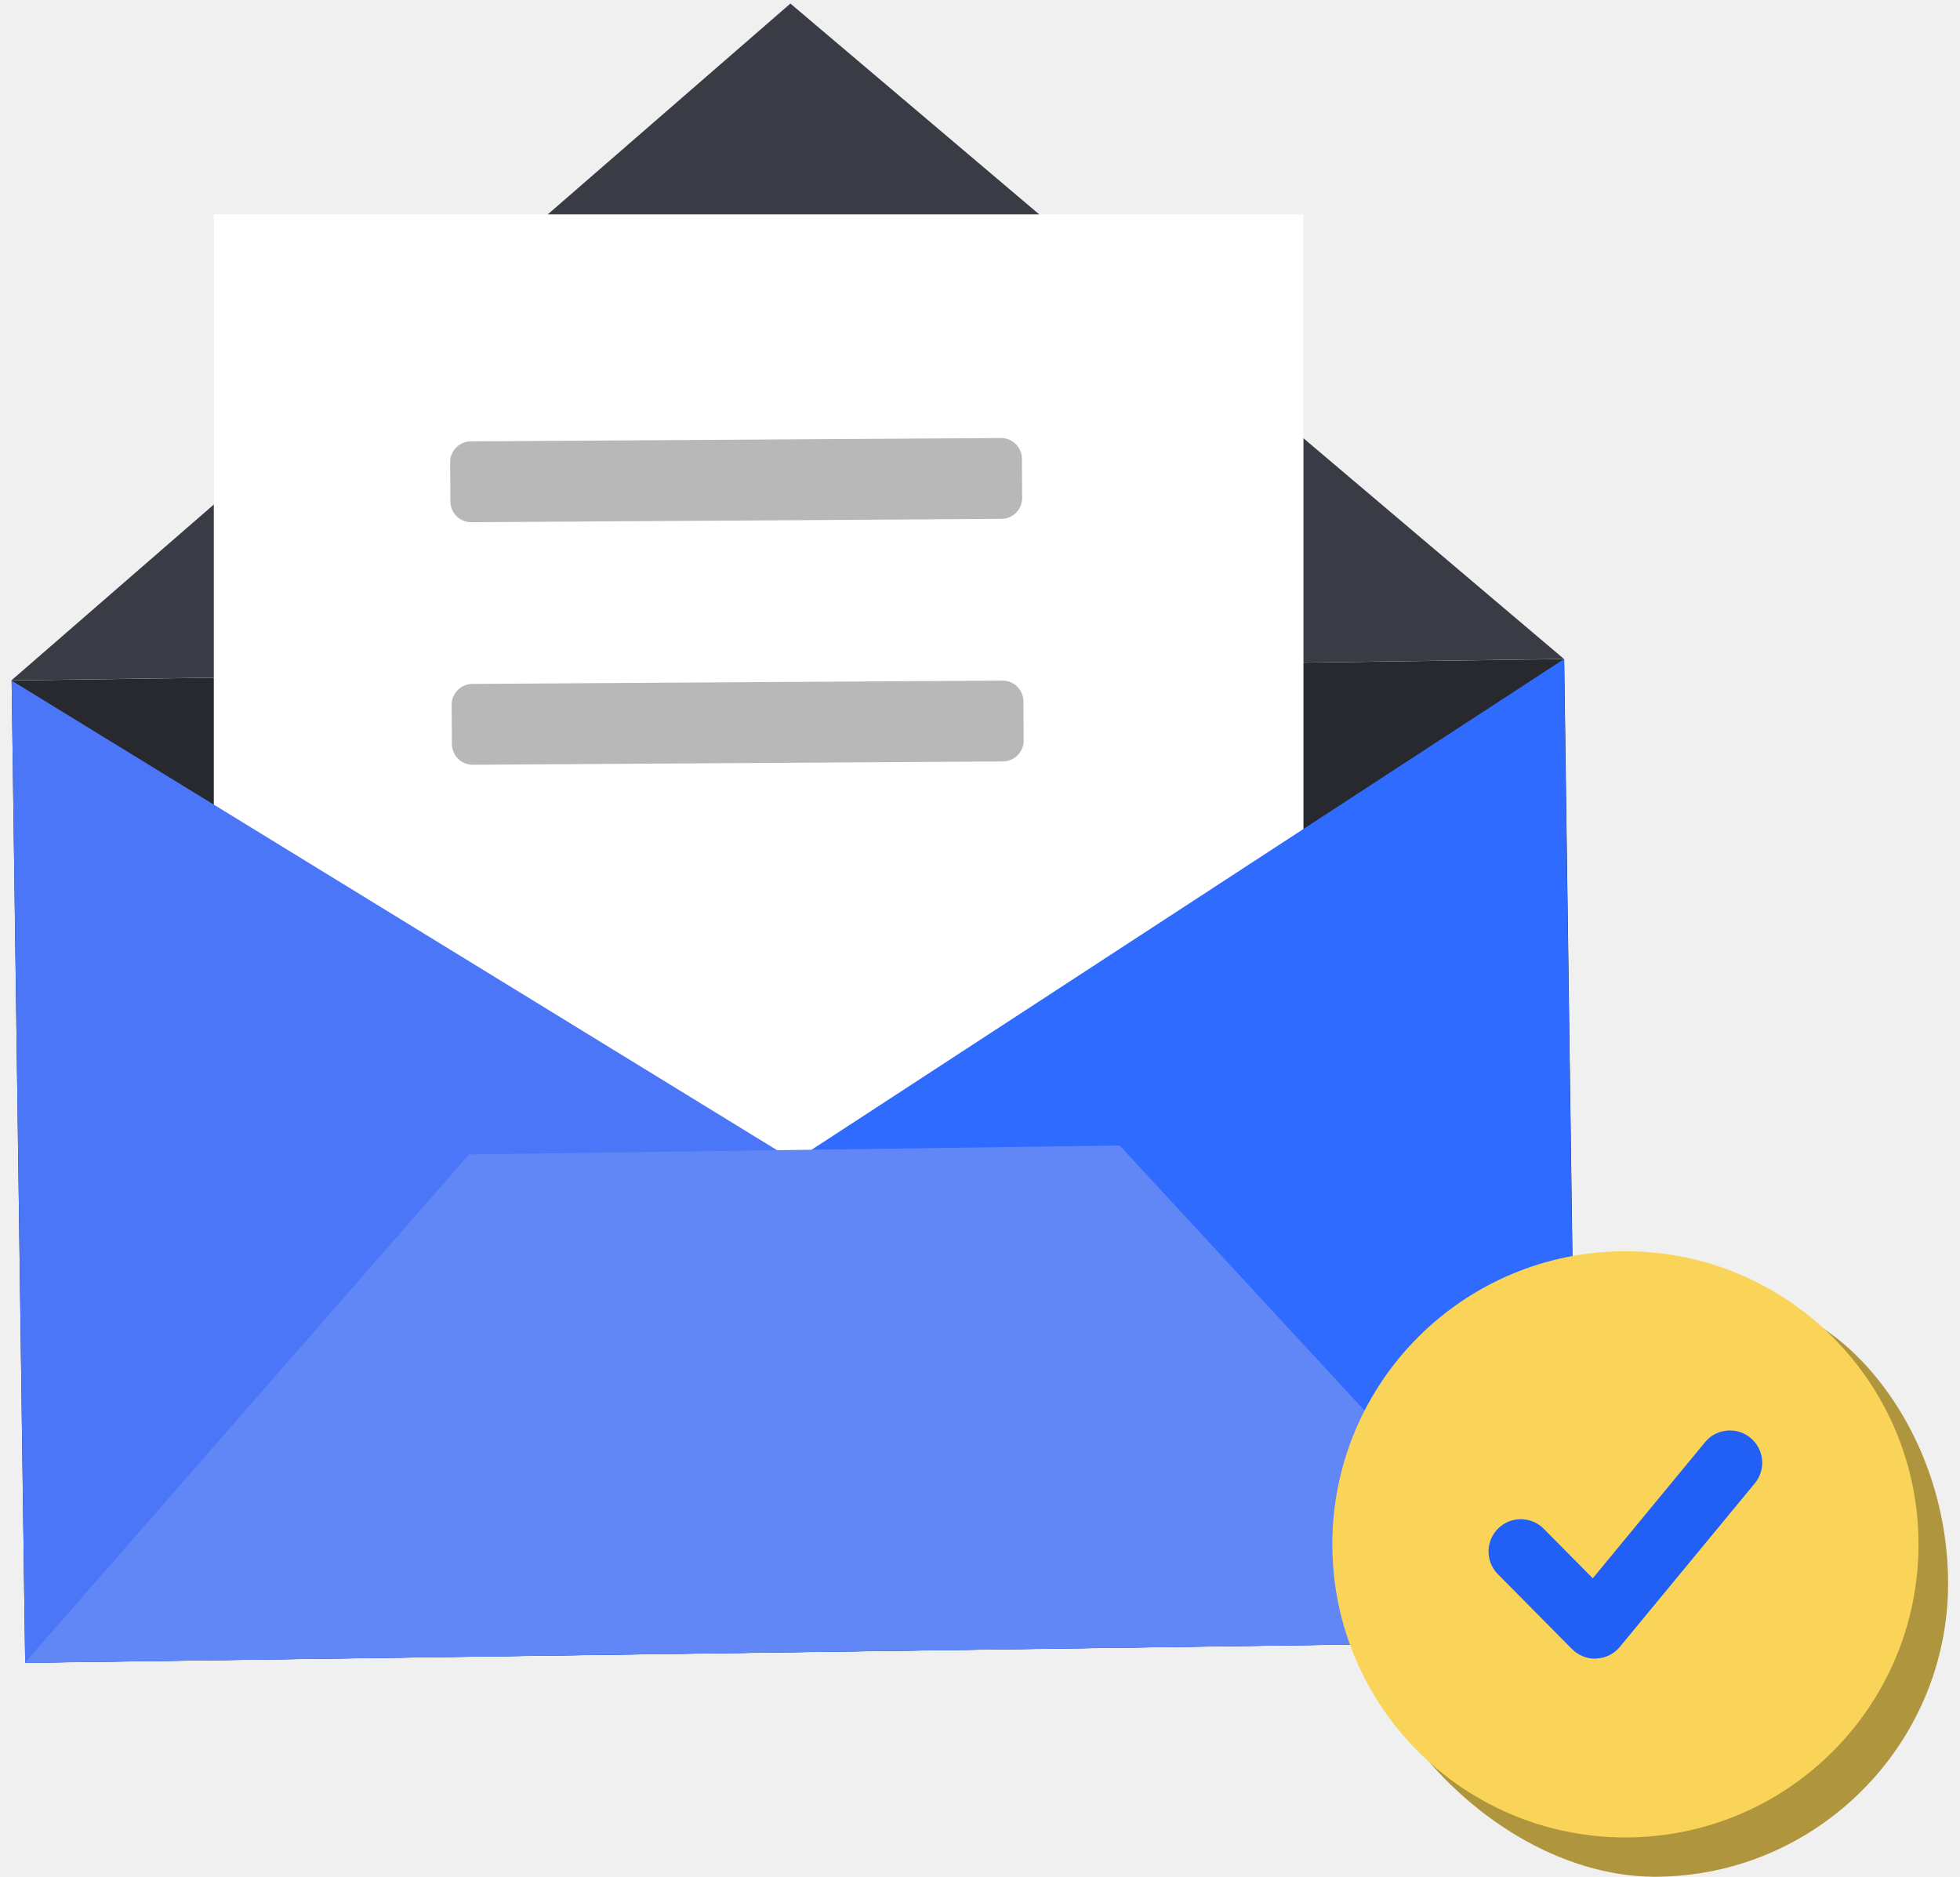
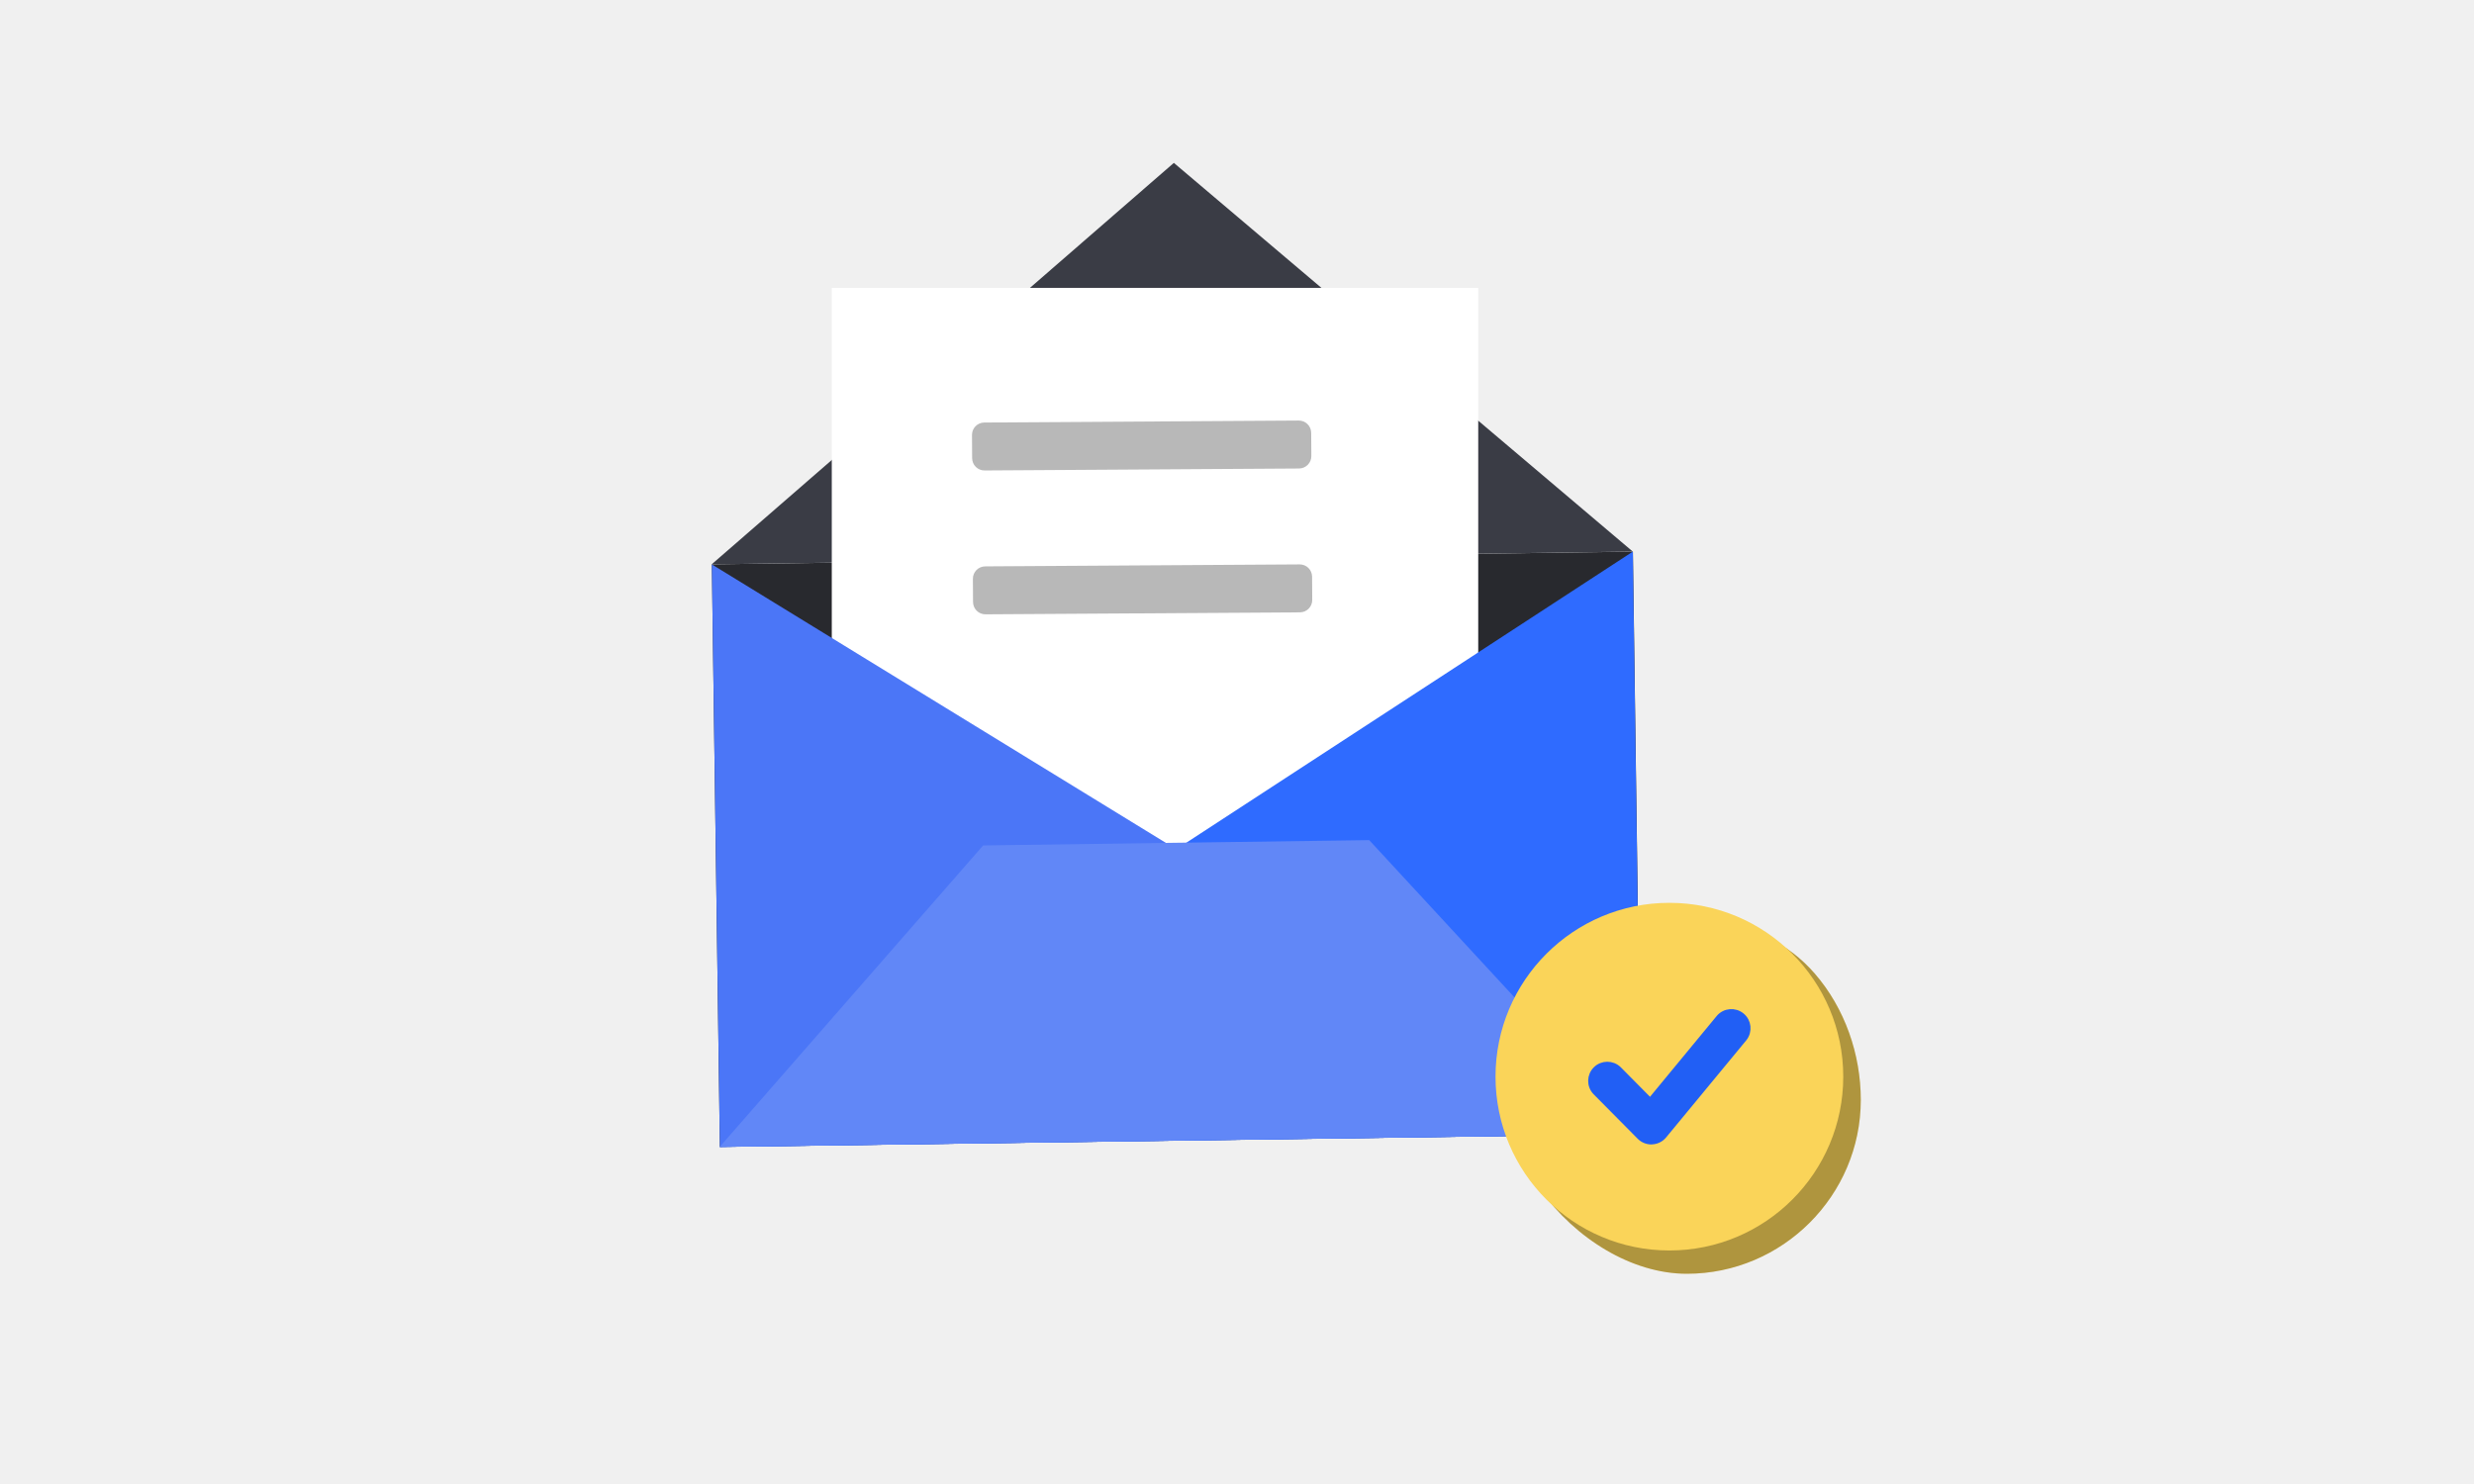
- <svg xmlns="http://www.w3.org/2000/svg" width="94" height="90" viewBox="0 0 94 90" fill="none">
+ <svg xmlns="http://www.w3.org/2000/svg" width="200" height="120" viewBox="0 0 200 120" fill="none">
  <g clip-path="url(#clip0_60_6308)">
-     <rect x="0.557" y="32.634" width="74.468" height="47.112" transform="rotate(-0.790971 0.556641 32.6338)" fill="#28292E" />
-     <path d="M75.658 78.71L1.202 79.738L38.104 55.671L75.658 78.71Z" fill="#6187F7" />
-     <path d="M37.907 0.171L75.007 31.602L0.546 32.63L37.907 0.171Z" fill="#3A3C45" />
-     <rect x="10.254" y="10.278" width="52.259" height="59.708" fill="white" />
-     <rect x="21.582" y="21.173" width="27.422" height="3.877" rx="1" transform="rotate(-0.360213 21.582 21.1729)" fill="#111111" fill-opacity="0.3" />
-     <rect x="21.654" y="32.805" width="27.422" height="3.877" rx="1" transform="rotate(-0.360213 21.6543 32.8047)" fill="#111111" fill-opacity="0.3" />
-     <path d="M0.557 32.638L75.668 78.718L1.207 79.746L0.557 32.638Z" fill="#4B76F7" />
-     <path d="M75.01 31.605L1.199 79.74L75.66 78.713L75.01 31.605Z" fill="#2F6BFF" />
-     <path d="M38.22 55.146L38.22 55.147L53.699 54.934L75.66 78.713L38.301 79.228L1.194 79.74L22.49 55.364L38.22 55.146Z" fill="#6187F7" />
-     <path d="M79.369 90C70.424 90 61.184 78.582 66.098 70.031C67.652 67.325 70.009 65.126 72.743 63.634C78.265 60.616 85.378 60.728 89.714 65.733C92.141 68.541 93.428 72.249 93.428 75.944C93.427 83.674 87.101 90 79.369 90Z" fill="#FAD459" />
-     <path d="M79.369 90C70.424 90 61.184 78.582 66.098 70.031C67.652 67.325 70.009 65.126 72.743 63.634C78.265 60.616 85.378 60.728 89.714 65.733C92.141 68.541 93.428 72.249 93.428 75.944C93.427 83.674 87.101 90 79.369 90Z" fill="black" fill-opacity="0.3" />
-     <rect x="63.898" y="60.005" width="28.112" height="28.112" rx="14.056" fill="#FAD459" />
-     <path d="M76.493 79.293C76.147 79.293 75.815 79.154 75.571 78.908L71.994 75.296C71.509 74.783 71.522 73.977 72.024 73.481C72.525 72.984 73.331 72.98 73.839 73.47L76.405 76.062L81.986 69.297C82.447 68.765 83.249 68.698 83.793 69.147C84.337 69.595 84.423 70.395 83.988 70.949L77.493 78.82C77.26 79.103 76.917 79.272 76.551 79.288L76.493 79.293Z" fill="#215FF5" stroke="#215FF5" stroke-width="0.5" />
+     <rect x="57.545" y="45.634" width="74.468" height="47.112" transform="rotate(-0.790971 57.5449 45.6338)" fill="#28292E" />
+     <path d="M132.647 91.709L58.192 92.737L95.094 68.671L132.647 91.709Z" fill="#6187F7" />
+     <path d="M94.895 13.171L131.996 44.602L57.535 45.63L94.895 13.171Z" fill="#3A3C45" />
+     <rect x="67.242" y="23.278" width="52.259" height="59.708" fill="white" />
+     <rect x="78.57" y="34.173" width="27.422" height="3.877" rx="1" transform="rotate(-0.360213 78.5703 34.1729)" fill="#111111" fill-opacity="0.3" />
+     <rect x="78.643" y="45.805" width="27.422" height="3.877" rx="1" transform="rotate(-0.360213 78.6426 45.8047)" fill="#111111" fill-opacity="0.3" />
+     <path d="M57.545 45.638L132.656 91.718L58.195 92.746L57.545 45.638Z" fill="#4B76F7" />
+     <path d="M131.998 44.605L58.187 92.74L132.648 91.713L131.998 44.605Z" fill="#2F6BFF" />
+     <path d="M95.208 68.146L95.208 68.147L110.688 67.934L132.65 91.713L95.291 92.228L95.291 92.228L58.182 92.74L79.478 68.364L95.208 68.146Z" fill="#6187F7" />
+     <path d="M136.369 103C127.424 103 118.184 91.582 123.098 83.031C124.652 80.325 127.009 78.126 129.743 76.634C135.265 73.616 142.378 73.728 146.714 78.733C149.141 81.541 150.428 85.249 150.428 88.944C150.427 96.674 144.101 103 136.369 103Z" fill="#FAD459" />
+     <path d="M136.369 103C127.424 103 118.184 91.582 123.098 83.031C124.652 80.325 127.009 78.126 129.743 76.634C135.265 73.616 142.378 73.728 146.714 78.733C149.141 81.541 150.428 85.249 150.428 88.944C150.427 96.674 144.101 103 136.369 103Z" fill="black" fill-opacity="0.3" />
+     <rect x="120.898" y="73.005" width="28.112" height="28.112" rx="14.056" fill="#FAD459" />
+     <path d="M133.493 92.293C133.147 92.293 132.815 92.154 132.571 91.908L128.994 88.296C128.509 87.783 128.522 86.977 129.024 86.481C129.525 85.984 130.331 85.98 130.839 86.47L133.405 89.062L138.986 82.297C139.447 81.765 140.249 81.698 140.793 82.147C141.337 82.595 141.423 83.395 140.988 83.949L134.494 91.82C134.259 92.103 133.917 92.272 133.551 92.288L133.493 92.293Z" fill="#215FF5" stroke="#215FF5" stroke-width="0.5" />
  </g>
  <defs>
    <clipPath id="clip0_60_6308">
-       <rect width="94" height="90" fill="white" />
+       <rect width="200" height="120" fill="white" />
    </clipPath>
  </defs>
</svg>
